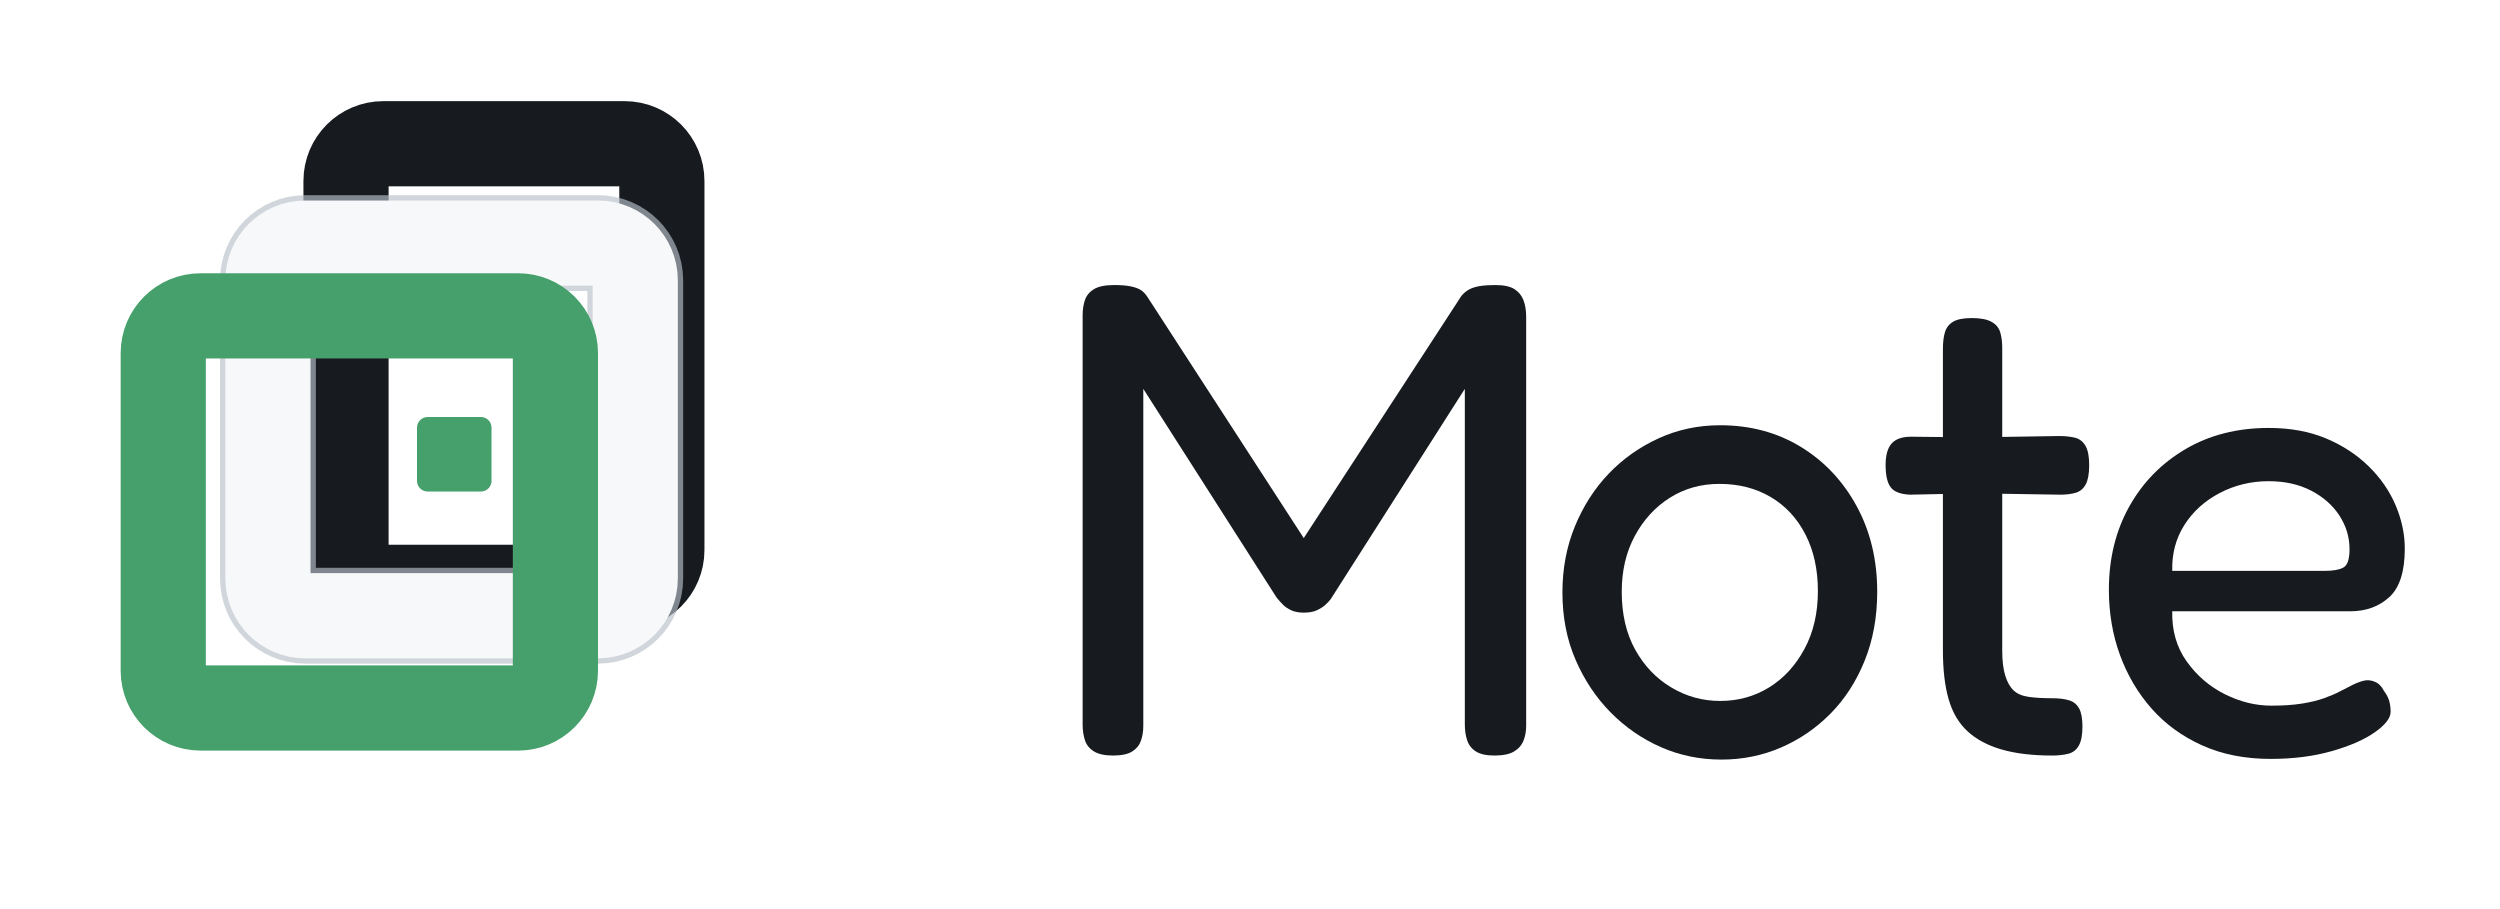
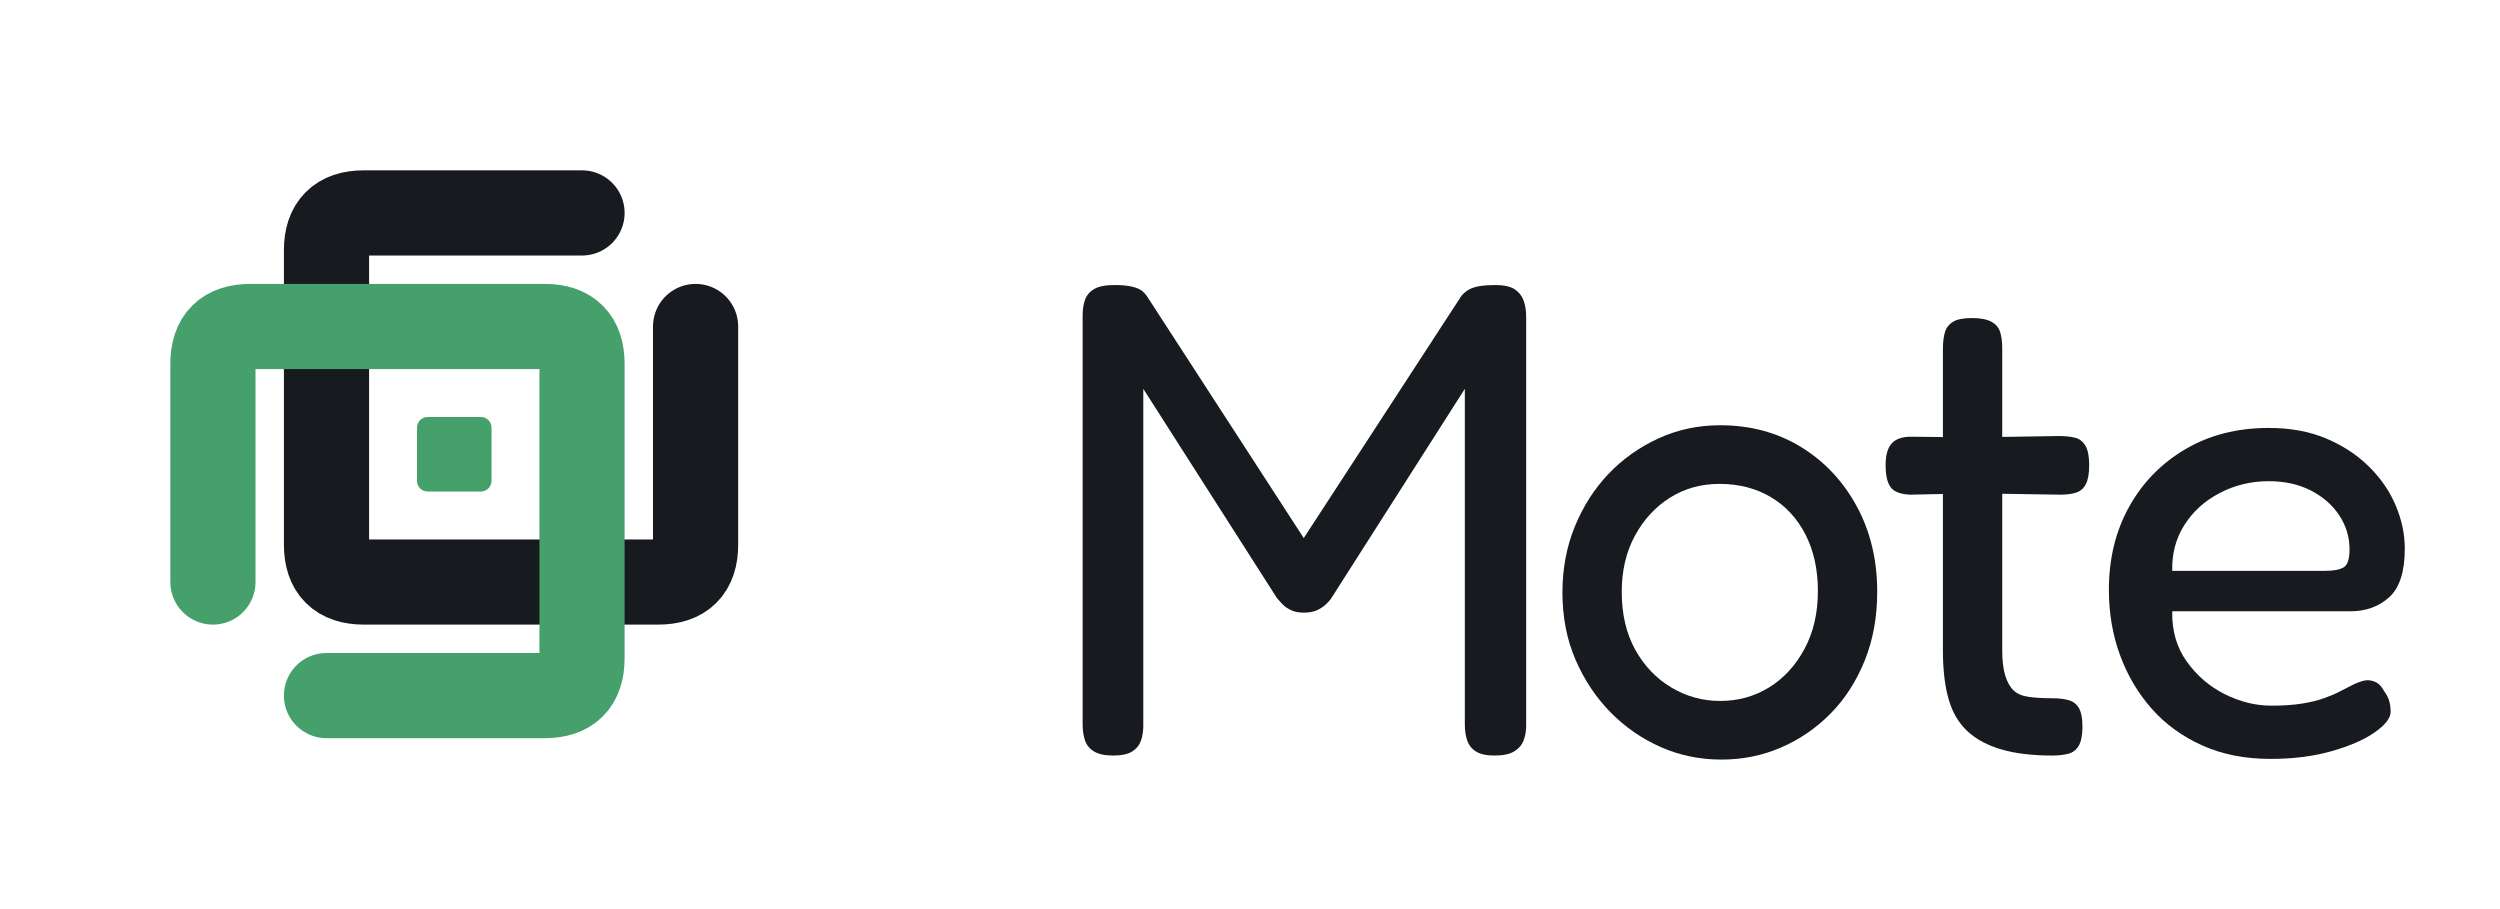
<svg xmlns="http://www.w3.org/2000/svg" viewBox="0 0 1706.07 620" role="img" aria-label="Mote">
  <g data-layer="symbol" transform="scale(0.6054688)">
-     <rect data-layer="rear" x="390" y="162" width="356" height="500" rx="42" fill="none" stroke="#171A1F" stroke-width="96" stroke-linejoin="round" />
-     <rect data-layer="middle-outline" x="302" y="274" width="414" height="420" rx="42" fill="none" stroke="#B9C1C9" stroke-width="108" stroke-opacity="0.65" stroke-linejoin="round" />
-     <rect data-layer="middle" x="302" y="274" width="414" height="420" rx="42" fill="none" stroke="#F7F8FA" stroke-width="96" stroke-linejoin="round" />
-     <rect data-layer="front" x="184" y="356" width="442" height="442" rx="42" fill="none" stroke="#45A06B" stroke-width="96" stroke-linejoin="round" />
+     <path data-layer="rear" data-crop-corner="top-right" data-x="368" data-y="240" data-width="416" data-height="416" d="M 784 368 V 614 Q 784 656 742 656 H 410 Q 368 656 368 614 V 282 Q 368 240 410 240 H 656" fill="none" stroke="#171A1F" stroke-width="96" stroke-linecap="round" stroke-linejoin="round" />
+     <path data-layer="front" data-crop-corner="bottom-left" data-x="240" data-y="368" data-width="416" data-height="416" d="M 240 656 V 410 Q 240 368 282 368 H 614 Q 656 368 656 410 V 742 Q 656 784 614 784 H 368" fill="none" stroke="#45A06B" stroke-width="96" stroke-linecap="round" stroke-linejoin="round" />
    <rect data-layer="centre" x="470" y="470" width="84" height="84" rx="12" fill="#45A06B" />
  </g>
  <g data-layer="wordmark" fill="#171A1F" transform="translate(708 511) scale(0.46)">
    <path d="M112 -10Q94 -10 84 -4Q74 2 70.5 12.5Q67 23 67 36L67 643Q67 656 70.5 666Q74 676 84 682Q94 688 114 688Q129 688 138.5 686Q148 684 153.5 680.5Q159 677 164 669L411 288L379 288L629 672Q634 678 640.5 681.5Q647 685 656.5 686.5Q666 688 679 688Q698 688 707.5 682Q717 676 721 665.5Q725 655 725 641L725 34Q725 22 721 12Q717 2 707 -4Q697 -10 678 -10Q660 -10 650.5 -4Q641 2 637.5 12.5Q634 23 634 36L634 534L435 222Q432 218 427 213.5Q422 209 414.5 205.5Q407 202 395 202Q384 202 376.5 205.5Q369 209 364.5 213.5Q360 218 355 224L157 534L157 34Q157 22 153.5 12Q150 2 140.5 -4Q131 -10 112 -10Z" transform="translate(0 0) scale(1 -1)" />
    <path d="M268 -16Q220 -16 178 2.5Q136 21 103.5 54Q71 87 51.5 132Q32 177 32 232Q32 285 50.5 330Q69 375 100.5 408Q132 441 174.5 460.5Q217 480 266 480Q333 480 385.5 448Q438 416 468.5 360Q499 304 499 233Q499 177 480.5 131Q462 85 430 52.5Q398 20 356.5 2Q315 -16 268 -16ZM266 71Q306 71 338.5 91Q371 111 391 148Q411 185 411 234Q411 282 392.5 318Q374 354 341 373.5Q308 393 265 393Q224 393 191.5 372.5Q159 352 139.5 316Q120 280 120 233Q120 183 140 147Q160 111 193.5 91Q227 71 266 71Z" transform="translate(746.79 0) scale(1 -1)" />
    <path d="M274 -10Q230 -10 199 -1Q168 8 148.5 26Q129 44 120.5 73.5Q112 103 112 146L112 593Q112 608 115 618Q118 628 127 633.5Q136 639 155 639Q174 639 184 633.5Q194 628 197 618Q200 608 200 595L200 146Q200 123 204.5 108.5Q209 94 217 86.5Q225 79 239.5 77Q254 75 274 75Q289 75 299 72Q309 69 314 60Q319 51 319 33Q319 14 313.5 4.5Q308 -5 297.5 -7.5Q287 -10 274 -10ZM65 463L156 462L284 464Q298 464 308 461.5Q318 459 323.5 449.5Q329 440 329 421Q329 402 324 392.5Q319 383 309.5 380Q300 377 286 377L159 379L63 377Q42 378 34.5 388Q27 398 27 421Q27 443 36 453Q45 463 65 463Z" transform="translate(1231.25 0) scale(1 -1)" />
    <path d="M275 -15Q218 -15 173.5 5Q129 25 98.5 59.5Q68 94 51.5 139Q35 184 35 236Q35 305 65 359Q95 413 148.5 444.5Q202 476 272 476Q320 476 357 460.5Q394 445 420.5 419Q447 393 460.5 361Q474 329 474 297Q474 246 451 225Q428 204 393 204L129 204Q128 161 150.5 129.5Q173 98 207 81Q241 64 276 64Q302 64 321 67Q340 70 354 75Q368 80 377.5 85Q387 90 396 94.5Q405 99 413 101Q421 103 429.5 99.5Q438 96 443 86Q449 78 451 70.5Q453 63 453 55Q453 41 429.5 24.5Q406 8 365.5 -3.5Q325 -15 275 -15ZM129 264L356 264Q374 264 383 269Q392 274 392 296Q392 323 377 346Q362 369 335 383Q308 397 272 397Q233 397 199.5 379.5Q166 362 147 332Q128 302 129 264Z" transform="translate(1554.48 0) scale(1 -1)" />
  </g>
</svg>
